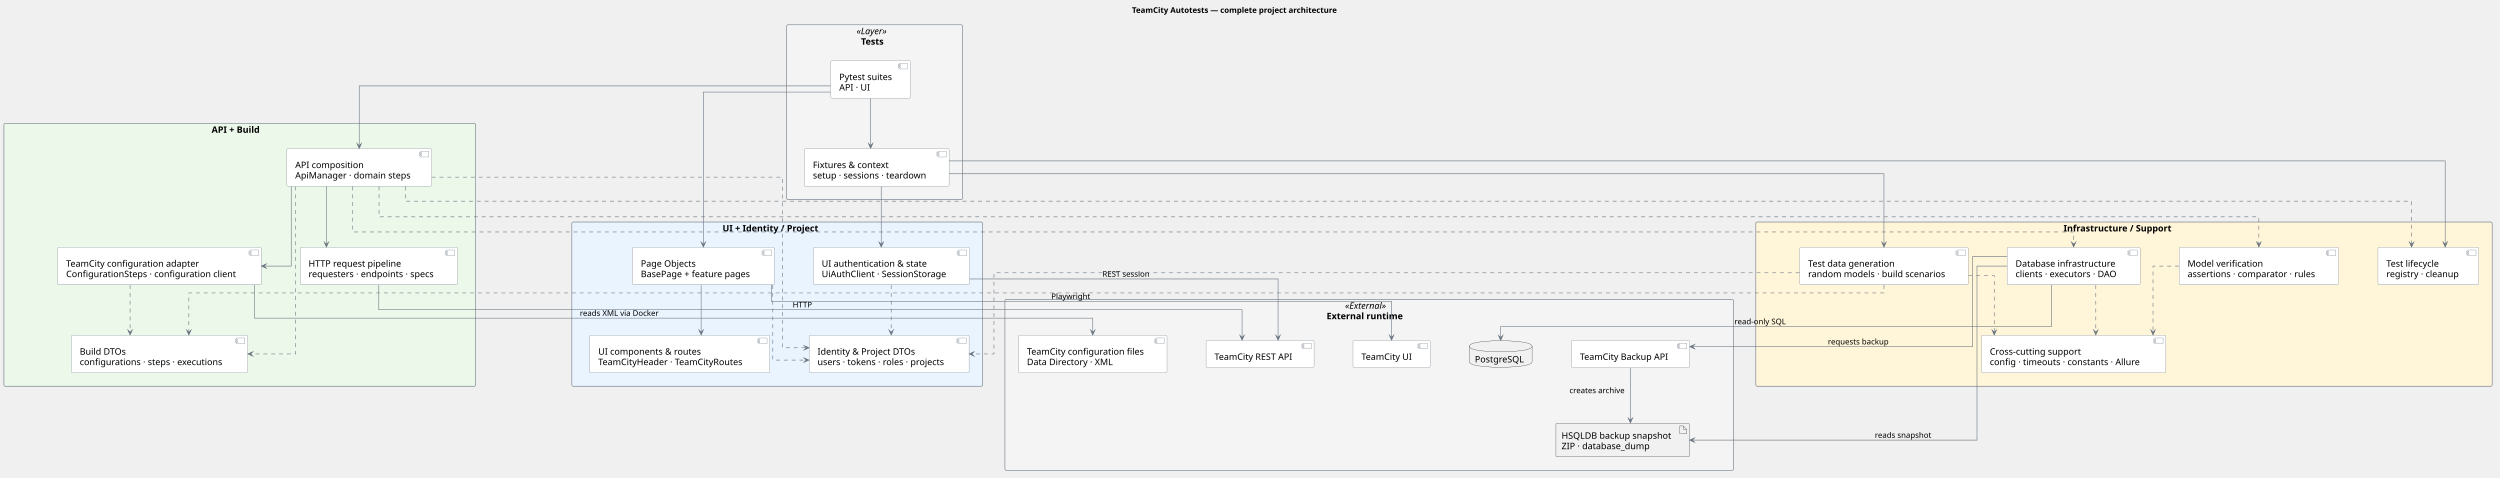
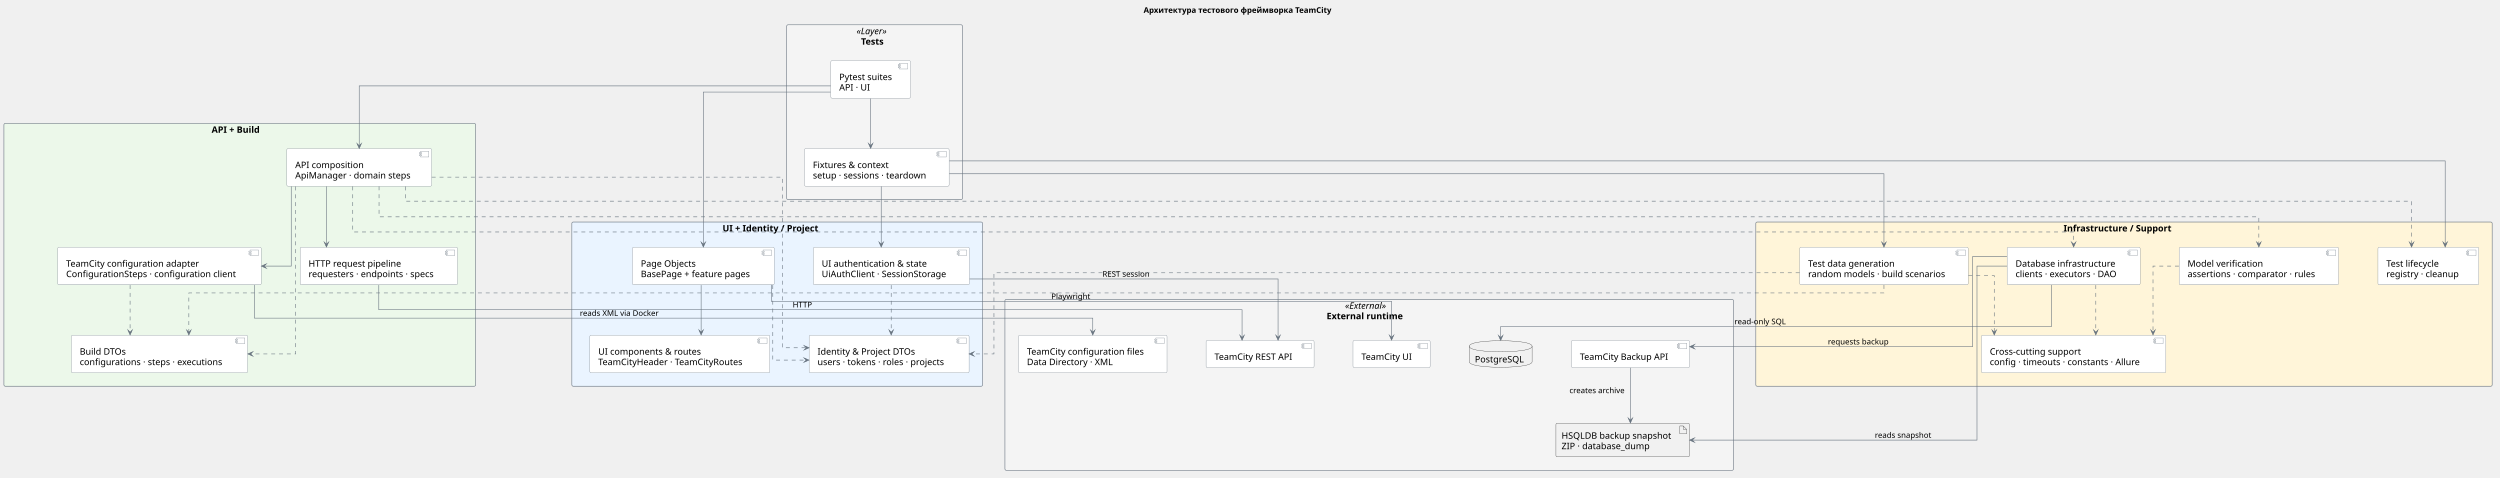
<svg xmlns="http://www.w3.org/2000/svg" contentStyleType="text/css" data-diagram-type="DESCRIPTION" height="854px" preserveAspectRatio="none" style="width:4468px;height:854px;background:#FFFFFF;" version="1.1" viewBox="0 0 4468 854" width="4468px" zoomAndPan="magnify">
  <defs />
  <g>
    <g class="title" data-source-line="1">
-       <text fill="#000000" font-family="sans-serif" font-size="14" font-weight="700" lengthAdjust="spacing" textLength="414.798" x="2023.101" y="22.995">TeamCity Autotests — complete project architecture</text>
+       <text fill="#000000" font-family="sans-serif" font-size="14" font-weight="700" lengthAdjust="spacing" textLength="373.269" x="2043.865" y="22.995">Архитектура тестового фреймворка TeamCity</text>
    </g>
    <g class="cluster" data-qualified-name="TestArea" data-source-line="21" id="ent0001">
      <rect fill="#F4F4F4" height="312.5" rx="2.5" ry="2.5" style="stroke:#65717D;stroke-width:1;" width="314" x="1406" y="44.297" />
      <text fill="#000000" font-family="sans-serif" font-size="16" font-style="italic" lengthAdjust="spacing" textLength="64.359" x="1530.82" y="61.148">«Layer»</text>
      <text fill="#000000" font-family="sans-serif" font-size="16" font-weight="700" lengthAdjust="spacing" textLength="48.461" x="1538.77" y="79.773">Tests</text>
    </g>
    <g class="cluster" data-qualified-name="UiArea" data-source-line="32" id="ent0005">
      <rect fill="#EAF4FF" height="293.5" rx="2.5" ry="2.5" style="stroke:#65717D;stroke-width:1;" width="734" x="1022" y="396.797" />
      <text fill="#000000" font-family="sans-serif" font-size="16" font-weight="700" lengthAdjust="spacing" textLength="195.414" x="1291.293" y="413.648">UI + Identity / Project</text>
    </g>
    <g class="cluster" data-qualified-name="ApiArea" data-source-line="47" id="ent0013">
      <rect fill="#ECF8EA" height="469.75" rx="2.5" ry="2.5" style="stroke:#65717D;stroke-width:1;" width="843" x="7" y="220.547" />
      <text fill="#000000" font-family="sans-serif" font-size="16" font-weight="700" lengthAdjust="spacing" textLength="100.617" x="378.191" y="237.398">API + Build</text>
    </g>
    <g class="cluster" data-qualified-name="SupportArea" data-source-line="63" id="ent0022">
      <rect fill="#FFF5D9" height="293.5" rx="2.5" ry="2.5" style="stroke:#65717D;stroke-width:1;" width="1316" x="3138" y="396.797" />
      <text fill="#000000" font-family="sans-serif" font-size="16" font-weight="700" lengthAdjust="spacing" textLength="216.047" x="3687.977" y="413.648">Infrastructure / Support</text>
    </g>
    <g class="cluster" data-qualified-name="RuntimeArea" data-source-line="79" id="ent0031">
      <rect fill="#F4F4F4" height="305.5" rx="2.5" ry="2.5" style="stroke:#65717D;stroke-width:1;" width="1302" x="1796" y="535.047" />
      <text fill="#000000" font-family="sans-serif" font-size="16" font-style="italic" lengthAdjust="spacing" textLength="86.414" x="2403.793" y="551.898">«External»</text>
      <text fill="#000000" font-family="sans-serif" font-size="16" font-weight="700" lengthAdjust="spacing" textLength="152.211" x="2370.894" y="570.523">External runtime</text>
    </g>
    <g class="entity" data-qualified-name="TestArea.TestSuites" data-source-line="22" id="ent0002">
      <rect fill="#FFFFFF" height="67.25" rx="2.5" ry="2.5" style="stroke:#65717D;stroke-width:0.5;" width="142.305" x="1484.85" y="108.297" />
      <rect fill="#FFFFFF" height="10" style="stroke:#65717D;stroke-width:0.5;" width="15" x="1607.155" y="113.297" />
      <rect fill="#FFFFFF" height="2" style="stroke:#65717D;stroke-width:0.5;" width="4" x="1605.155" y="115.297" />
      <rect fill="#FFFFFF" height="2" style="stroke:#65717D;stroke-width:0.5;" width="4" x="1605.155" y="119.297" />
      <text fill="#000000" font-family="sans-serif" font-size="16" lengthAdjust="spacing" textLength="102.305" x="1499.85" y="143.148">Pytest suites</text>
      <text fill="#000000" font-family="sans-serif" font-size="16" lengthAdjust="spacing" textLength="57" x="1499.85" y="161.773">API · UI</text>
    </g>
    <g class="entity" data-qualified-name="TestArea.Fixtures" data-source-line="23" id="ent0003">
      <rect fill="#FFFFFF" height="67.25" rx="2.5" ry="2.5" style="stroke:#65717D;stroke-width:0.5;" width="258.5" x="1437.75" y="265.547" />
      <rect fill="#FFFFFF" height="10" style="stroke:#65717D;stroke-width:0.5;" width="15" x="1676.25" y="270.547" />
      <rect fill="#FFFFFF" height="2" style="stroke:#65717D;stroke-width:0.5;" width="4" x="1674.25" y="272.547" />
      <rect fill="#FFFFFF" height="2" style="stroke:#65717D;stroke-width:0.5;" width="4" x="1674.25" y="276.547" />
      <text fill="#000000" font-family="sans-serif" font-size="16" lengthAdjust="spacing" textLength="147.523" x="1452.75" y="300.398">Fixtures &amp; context</text>
      <text fill="#000000" font-family="sans-serif" font-size="16" lengthAdjust="spacing" textLength="218.5" x="1452.75" y="319.023">setup · sessions · teardown</text>
    </g>
    <g class="entity" data-qualified-name="UiArea.PageObjects" data-source-line="33" id="ent0006">
      <rect fill="#FFFFFF" height="67.25" rx="2.5" ry="2.5" style="stroke:#65717D;stroke-width:0.5;" width="253.492" x="1130.25" y="441.797" />
      <rect fill="#FFFFFF" height="10" style="stroke:#65717D;stroke-width:0.5;" width="15" x="1363.742" y="446.797" />
      <rect fill="#FFFFFF" height="2" style="stroke:#65717D;stroke-width:0.5;" width="4" x="1361.742" y="448.797" />
      <rect fill="#FFFFFF" height="2" style="stroke:#65717D;stroke-width:0.5;" width="4" x="1361.742" y="452.797" />
      <text fill="#000000" font-family="sans-serif" font-size="16" lengthAdjust="spacing" textLength="104.984" x="1145.25" y="476.648">Page Objects</text>
      <text fill="#000000" font-family="sans-serif" font-size="16" lengthAdjust="spacing" textLength="213.492" x="1145.25" y="495.273">BasePage + feature pages</text>
    </g>
    <g class="entity" data-qualified-name="UiArea.UiNavigation" data-source-line="34" id="ent0007">
      <rect fill="#FFFFFF" height="67.25" rx="2.5" ry="2.5" style="stroke:#65717D;stroke-width:0.5;" width="321.75" x="1054.12" y="599.047" />
      <rect fill="#FFFFFF" height="10" style="stroke:#65717D;stroke-width:0.5;" width="15" x="1355.87" y="604.047" />
      <rect fill="#FFFFFF" height="2" style="stroke:#65717D;stroke-width:0.5;" width="4" x="1353.87" y="606.047" />
      <rect fill="#FFFFFF" height="2" style="stroke:#65717D;stroke-width:0.5;" width="4" x="1353.87" y="610.047" />
      <text fill="#000000" font-family="sans-serif" font-size="16" lengthAdjust="spacing" textLength="193.977" x="1069.12" y="633.898">UI components &amp; routes</text>
      <text fill="#000000" font-family="sans-serif" font-size="16" lengthAdjust="spacing" textLength="281.75" x="1069.12" y="652.523">TeamCityHeader · TeamCityRoutes</text>
    </g>
    <g class="entity" data-qualified-name="UiArea.UiIntegration" data-source-line="35" id="ent0008">
      <rect fill="#FFFFFF" height="67.25" rx="2.5" ry="2.5" style="stroke:#65717D;stroke-width:0.5;" width="278.883" x="1453.56" y="441.797" />
      <rect fill="#FFFFFF" height="10" style="stroke:#65717D;stroke-width:0.5;" width="15" x="1712.443" y="446.797" />
      <rect fill="#FFFFFF" height="2" style="stroke:#65717D;stroke-width:0.5;" width="4" x="1710.443" y="448.797" />
      <rect fill="#FFFFFF" height="2" style="stroke:#65717D;stroke-width:0.5;" width="4" x="1710.443" y="452.797" />
      <text fill="#000000" font-family="sans-serif" font-size="16" lengthAdjust="spacing" textLength="201.008" x="1468.56" y="476.648">UI authentication &amp; state</text>
      <text fill="#000000" font-family="sans-serif" font-size="16" lengthAdjust="spacing" textLength="238.883" x="1468.56" y="495.273">UiAuthClient · SessionStorage</text>
    </g>
    <g class="entity" data-qualified-name="UiArea.IdentityProjectDtos" data-source-line="36" id="ent0009">
      <rect fill="#FFFFFF" height="67.25" rx="2.5" ry="2.5" style="stroke:#65717D;stroke-width:0.5;" width="285.867" x="1446.07" y="599.047" />
      <rect fill="#FFFFFF" height="10" style="stroke:#65717D;stroke-width:0.5;" width="15" x="1711.937" y="604.047" />
      <rect fill="#FFFFFF" height="2" style="stroke:#65717D;stroke-width:0.5;" width="4" x="1709.937" y="606.047" />
      <rect fill="#FFFFFF" height="2" style="stroke:#65717D;stroke-width:0.5;" width="4" x="1709.937" y="610.047" />
      <text fill="#000000" font-family="sans-serif" font-size="16" lengthAdjust="spacing" textLength="187.453" x="1461.07" y="633.898">Identity &amp; Project DTOs</text>
      <text fill="#000000" font-family="sans-serif" font-size="16" lengthAdjust="spacing" textLength="245.867" x="1461.07" y="652.523">users · tokens · roles · projects</text>
    </g>
    <g class="entity" data-qualified-name="ApiArea.ApiComposition" data-source-line="48" id="ent0014">
      <rect fill="#FFFFFF" height="67.25" rx="2.5" ry="2.5" style="stroke:#65717D;stroke-width:0.5;" width="258.891" x="512.55" y="265.547" />
      <rect fill="#FFFFFF" height="10" style="stroke:#65717D;stroke-width:0.5;" width="15" x="751.441" y="270.547" />
      <rect fill="#FFFFFF" height="2" style="stroke:#65717D;stroke-width:0.5;" width="4" x="749.441" y="272.547" />
      <rect fill="#FFFFFF" height="2" style="stroke:#65717D;stroke-width:0.5;" width="4" x="749.441" y="276.547" />
      <text fill="#000000" font-family="sans-serif" font-size="16" lengthAdjust="spacing" textLength="127.945" x="527.55" y="300.398">API composition</text>
      <text fill="#000000" font-family="sans-serif" font-size="16" lengthAdjust="spacing" textLength="218.891" x="527.55" y="319.023">ApiManager · domain steps</text>
    </g>
    <g class="entity" data-qualified-name="ApiArea.HttpPipeline" data-source-line="49" id="ent0015">
      <rect fill="#FFFFFF" height="67.25" rx="2.5" ry="2.5" style="stroke:#65717D;stroke-width:0.5;" width="281.195" x="536.4" y="441.797" />
      <rect fill="#FFFFFF" height="10" style="stroke:#65717D;stroke-width:0.5;" width="15" x="797.595" y="446.797" />
      <rect fill="#FFFFFF" height="2" style="stroke:#65717D;stroke-width:0.5;" width="4" x="795.595" y="448.797" />
      <rect fill="#FFFFFF" height="2" style="stroke:#65717D;stroke-width:0.5;" width="4" x="795.595" y="452.797" />
      <text fill="#000000" font-family="sans-serif" font-size="16" lengthAdjust="spacing" textLength="176.047" x="551.4" y="476.648">HTTP request pipeline</text>
      <text fill="#000000" font-family="sans-serif" font-size="16" lengthAdjust="spacing" textLength="241.195" x="551.4" y="495.273">requesters · endpoints · specs</text>
    </g>
    <g class="entity" data-qualified-name="ApiArea.ConfigurationAdapter" data-source-line="50" id="ent0016">
      <rect fill="#FFFFFF" height="67.25" rx="2.5" ry="2.5" style="stroke:#65717D;stroke-width:0.5;" width="363.695" x="103.15" y="441.797" />
      <rect fill="#FFFFFF" height="10" style="stroke:#65717D;stroke-width:0.5;" width="15" x="446.845" y="446.797" />
      <rect fill="#FFFFFF" height="2" style="stroke:#65717D;stroke-width:0.5;" width="4" x="444.845" y="448.797" />
      <rect fill="#FFFFFF" height="2" style="stroke:#65717D;stroke-width:0.5;" width="4" x="444.845" y="452.797" />
      <text fill="#000000" font-family="sans-serif" font-size="16" lengthAdjust="spacing" textLength="255.289" x="118.15" y="476.648">TeamCity configuration adapter</text>
      <text fill="#000000" font-family="sans-serif" font-size="16" lengthAdjust="spacing" textLength="323.695" x="118.15" y="495.273">ConfigurationSteps · configuration client</text>
    </g>
    <g class="entity" data-qualified-name="ApiArea.BuildDtos" data-source-line="51" id="ent0017">
      <rect fill="#FFFFFF" height="67.25" rx="2.5" ry="2.5" style="stroke:#65717D;stroke-width:0.5;" width="315.008" x="127.5" y="599.047" />
      <rect fill="#FFFFFF" height="10" style="stroke:#65717D;stroke-width:0.5;" width="15" x="422.508" y="604.047" />
      <rect fill="#FFFFFF" height="2" style="stroke:#65717D;stroke-width:0.5;" width="4" x="420.508" y="606.047" />
      <rect fill="#FFFFFF" height="2" style="stroke:#65717D;stroke-width:0.5;" width="4" x="420.508" y="610.047" />
      <text fill="#000000" font-family="sans-serif" font-size="16" lengthAdjust="spacing" textLength="88.273" x="142.5" y="633.898">Build DTOs</text>
      <text fill="#000000" font-family="sans-serif" font-size="16" lengthAdjust="spacing" textLength="275.008" x="142.5" y="652.523">configurations · steps · executions</text>
    </g>
    <g class="entity" data-qualified-name="SupportArea.TestData" data-source-line="64" id="ent0023">
      <rect fill="#FFFFFF" height="67.25" rx="2.5" ry="2.5" style="stroke:#65717D;stroke-width:0.5;" width="301.055" x="3216.47" y="441.797" />
      <rect fill="#FFFFFF" height="10" style="stroke:#65717D;stroke-width:0.5;" width="15" x="3497.525" y="446.797" />
      <rect fill="#FFFFFF" height="2" style="stroke:#65717D;stroke-width:0.5;" width="4" x="3495.525" y="448.797" />
      <rect fill="#FFFFFF" height="2" style="stroke:#65717D;stroke-width:0.5;" width="4" x="3495.525" y="452.797" />
      <text fill="#000000" font-family="sans-serif" font-size="16" lengthAdjust="spacing" textLength="167.453" x="3231.47" y="476.648">Test data generation</text>
      <text fill="#000000" font-family="sans-serif" font-size="16" lengthAdjust="spacing" textLength="261.055" x="3231.47" y="495.273">random models · build scenarios</text>
    </g>
    <g class="entity" data-qualified-name="SupportArea.Verification" data-source-line="65" id="ent0024">
      <rect fill="#FFFFFF" height="67.25" rx="2.5" ry="2.5" style="stroke:#65717D;stroke-width:0.5;" width="284.898" x="3894.55" y="441.797" />
      <rect fill="#FFFFFF" height="10" style="stroke:#65717D;stroke-width:0.5;" width="15" x="4159.448" y="446.797" />
      <rect fill="#FFFFFF" height="2" style="stroke:#65717D;stroke-width:0.5;" width="4" x="4157.448" y="448.797" />
      <rect fill="#FFFFFF" height="2" style="stroke:#65717D;stroke-width:0.5;" width="4" x="4157.448" y="452.797" />
      <text fill="#000000" font-family="sans-serif" font-size="16" lengthAdjust="spacing" textLength="142.789" x="3909.55" y="476.648">Model verification</text>
      <text fill="#000000" font-family="sans-serif" font-size="16" lengthAdjust="spacing" textLength="244.898" x="3909.55" y="495.273">assertions · comparator · rules</text>
    </g>
    <g class="entity" data-qualified-name="SupportArea.Lifecycle" data-source-line="66" id="ent0025">
      <rect fill="#FFFFFF" height="67.25" rx="2.5" ry="2.5" style="stroke:#65717D;stroke-width:0.5;" width="180.266" x="4249.87" y="441.797" />
      <rect fill="#FFFFFF" height="10" style="stroke:#65717D;stroke-width:0.5;" width="15" x="4410.136" y="446.797" />
      <rect fill="#FFFFFF" height="2" style="stroke:#65717D;stroke-width:0.5;" width="4" x="4408.136" y="448.797" />
      <rect fill="#FFFFFF" height="2" style="stroke:#65717D;stroke-width:0.5;" width="4" x="4408.136" y="452.797" />
      <text fill="#000000" font-family="sans-serif" font-size="16" lengthAdjust="spacing" textLength="105.031" x="4264.87" y="476.648">Test lifecycle</text>
      <text fill="#000000" font-family="sans-serif" font-size="16" lengthAdjust="spacing" textLength="140.266" x="4264.87" y="495.273">registry · cleanup</text>
    </g>
    <g class="entity" data-qualified-name="SupportArea.Database" data-source-line="67" id="ent0026">
      <rect fill="#FFFFFF" height="67.25" rx="2.5" ry="2.5" style="stroke:#65717D;stroke-width:0.5;" width="237.727" x="3587.14" y="441.797" />
      <rect fill="#FFFFFF" height="10" style="stroke:#65717D;stroke-width:0.5;" width="15" x="3804.867" y="446.797" />
      <rect fill="#FFFFFF" height="2" style="stroke:#65717D;stroke-width:0.5;" width="4" x="3802.867" y="448.797" />
      <rect fill="#FFFFFF" height="2" style="stroke:#65717D;stroke-width:0.5;" width="4" x="3802.867" y="452.797" />
      <text fill="#000000" font-family="sans-serif" font-size="16" lengthAdjust="spacing" textLength="190.992" x="3602.14" y="476.648">Database infrastructure</text>
      <text fill="#000000" font-family="sans-serif" font-size="16" lengthAdjust="spacing" textLength="197.727" x="3602.14" y="495.273">clients · executors · DAO</text>
    </g>
    <g class="entity" data-qualified-name="SupportArea.CrossCutting" data-source-line="68" id="ent0027">
      <rect fill="#FFFFFF" height="67.25" rx="2.5" ry="2.5" style="stroke:#65717D;stroke-width:0.5;" width="329.711" x="3541.14" y="599.047" />
      <rect fill="#FFFFFF" height="10" style="stroke:#65717D;stroke-width:0.5;" width="15" x="3850.851" y="604.047" />
      <rect fill="#FFFFFF" height="2" style="stroke:#65717D;stroke-width:0.5;" width="4" x="3848.851" y="606.047" />
      <rect fill="#FFFFFF" height="2" style="stroke:#65717D;stroke-width:0.5;" width="4" x="3848.851" y="610.047" />
      <text fill="#000000" font-family="sans-serif" font-size="16" lengthAdjust="spacing" textLength="172.727" x="3556.14" y="633.898">Cross-cutting support</text>
      <text fill="#000000" font-family="sans-serif" font-size="16" lengthAdjust="spacing" textLength="289.711" x="3556.14" y="652.523">config · timeouts · constants · Allure</text>
    </g>
    <g class="entity" data-qualified-name="RuntimeArea.TeamCityUi" data-source-line="80" id="ent0032">
      <rect fill="#FFFFFF" height="48.625" rx="2.5" ry="2.5" style="stroke:#65717D;stroke-width:0.5;" width="137.883" x="2418.06" y="608.357" />
      <rect fill="#FFFFFF" height="10" style="stroke:#65717D;stroke-width:0.5;" width="15" x="2535.943" y="613.357" />
      <rect fill="#FFFFFF" height="2" style="stroke:#65717D;stroke-width:0.5;" width="4" x="2533.943" y="615.357" />
      <rect fill="#FFFFFF" height="2" style="stroke:#65717D;stroke-width:0.5;" width="4" x="2533.943" y="619.357" />
      <text fill="#000000" font-family="sans-serif" font-size="16" lengthAdjust="spacing" textLength="97.883" x="2433.06" y="643.208">TeamCity UI</text>
    </g>
    <g class="entity" data-qualified-name="RuntimeArea.TeamCityRest" data-source-line="81" id="ent0033">
      <rect fill="#FFFFFF" height="48.625" rx="2.5" ry="2.5" style="stroke:#65717D;stroke-width:0.5;" width="193.008" x="2155.5" y="608.357" />
      <rect fill="#FFFFFF" height="10" style="stroke:#65717D;stroke-width:0.5;" width="15" x="2328.508" y="613.357" />
      <rect fill="#FFFFFF" height="2" style="stroke:#65717D;stroke-width:0.5;" width="4" x="2326.508" y="615.357" />
      <rect fill="#FFFFFF" height="2" style="stroke:#65717D;stroke-width:0.5;" width="4" x="2326.508" y="619.357" />
      <text fill="#000000" font-family="sans-serif" font-size="16" lengthAdjust="spacing" textLength="153.008" x="2170.5" y="643.208">TeamCity REST API</text>
    </g>
    <g class="entity" data-qualified-name="RuntimeArea.TeamCityConfiguration" data-source-line="82" id="ent0034">
      <rect fill="#FFFFFF" height="67.25" rx="2.5" ry="2.5" style="stroke:#65717D;stroke-width:0.5;" width="265.375" x="1820.31" y="599.047" />
      <rect fill="#FFFFFF" height="10" style="stroke:#65717D;stroke-width:0.5;" width="15" x="2065.685" y="604.047" />
      <rect fill="#FFFFFF" height="2" style="stroke:#65717D;stroke-width:0.5;" width="4" x="2063.685" y="606.047" />
      <rect fill="#FFFFFF" height="2" style="stroke:#65717D;stroke-width:0.5;" width="4" x="2063.685" y="610.047" />
      <text fill="#000000" font-family="sans-serif" font-size="16" lengthAdjust="spacing" textLength="225.375" x="1835.31" y="633.898">TeamCity configuration files</text>
      <text fill="#000000" font-family="sans-serif" font-size="16" lengthAdjust="spacing" textLength="166.32" x="1835.31" y="652.523">Data Directory · XML</text>
    </g>
    <g class="entity" data-qualified-name="RuntimeArea.TeamCityBackupApi" data-source-line="83" id="ent0035">
      <rect fill="#FFFFFF" height="48.625" rx="2.5" ry="2.5" style="stroke:#65717D;stroke-width:0.5;" width="210.992" x="2808.5" y="608.357" />
      <rect fill="#FFFFFF" height="10" style="stroke:#65717D;stroke-width:0.5;" width="15" x="2999.492" y="613.357" />
      <rect fill="#FFFFFF" height="2" style="stroke:#65717D;stroke-width:0.5;" width="4" x="2997.492" y="615.357" />
      <rect fill="#FFFFFF" height="2" style="stroke:#65717D;stroke-width:0.5;" width="4" x="2997.492" y="619.357" />
      <text fill="#000000" font-family="sans-serif" font-size="16" lengthAdjust="spacing" textLength="170.992" x="2823.5" y="643.208">TeamCity Backup API</text>
    </g>
    <g class="entity" data-qualified-name="RuntimeArea.HsqlDbSnapshot" data-source-line="84" id="ent0036">
      <rect fill="#F1F1F1" height="60.25" rx="2.5" ry="2.5" style="stroke:#181818;stroke-width:0.5;" width="238.461" x="2780.77" y="756.297" />
      <polygon fill="#F1F1F1" points="3002.231,761.297,3002.231,775.297,3014.231,775.297,3014.231,767.297,3008.231,761.297,3002.231,761.297" style="stroke:#181818;stroke-width:0.5;stroke-linejoin:miter;stroke-miterlimit:10;" />
      <line style="stroke:#181818;stroke-width:0.5;" x1="3008.231" x2="3008.231" y1="761.297" y2="767.297" />
      <line style="stroke:#181818;stroke-width:0.5;" x1="3014.231" x2="3008.231" y1="767.297" y2="767.297" />
      <text fill="#000000" font-family="sans-serif" font-size="16" lengthAdjust="spacing" textLength="208.461" x="2790.77" y="784.148">HSQLDB backup snapshot</text>
      <text fill="#000000" font-family="sans-serif" font-size="16" lengthAdjust="spacing" textLength="168.805" x="2790.77" y="802.773">ZIP · database_dump</text>
    </g>
    <g class="entity" data-qualified-name="RuntimeArea.PostgreSql" data-source-line="85" id="ent0037">
      <path d="M2625.86,618.857 C2625.86,608.857 2682.005,608.857 2682.005,608.857 C2682.005,608.857 2738.149,608.857 2738.149,618.857 L2738.149,646.482 C2738.149,656.482 2682.005,656.482 2682.005,656.482 C2682.005,656.482 2625.86,656.482 2625.86,646.482 L2625.86,618.857" fill="#F1F1F1" style="stroke:#181818;stroke-width:0.5;" />
      <path d="M2625.86,618.857 C2625.86,628.857 2682.005,628.857 2682.005,628.857 C2682.005,628.857 2738.149,628.857 2738.149,618.857" fill="none" style="stroke:#181818;stroke-width:0.5;" />
      <text fill="#000000" font-family="sans-serif" font-size="16" lengthAdjust="spacing" textLength="92.289" x="2635.86" y="647.708">PostgreSQL</text>
    </g>
    <g class="link" data-entity-1="ent0002" data-entity-2="ent0003" data-link-type="dependency" data-source-line="25" id="lnk4">
      <path d="M1556,176.047 C1556,202.417 1556,233.757 1556,260.117" fill="none" id="TestSuites-to-Fixtures" style="stroke:#65717D;stroke-width:1;" />
      <polygon fill="#65717D" points="1556,265.117,1560,256.117,1556,260.117,1552,256.117,1556,265.117" style="stroke:#65717D;stroke-width:1;stroke-linejoin:miter;stroke-miterlimit:10;" />
    </g>
    <g class="link" data-entity-1="ent0006" data-entity-2="ent0007" data-link-type="dependency" data-source-line="38" id="lnk10">
      <path d="M1253.06,509.547 C1253.06,535.917 1253.06,567.257 1253.06,593.617" fill="none" id="PageObjects-to-UiNavigation" style="stroke:#65717D;stroke-width:1;" />
      <polygon fill="#65717D" points="1253.06,598.617,1257.06,589.617,1253.06,593.617,1249.06,589.617,1253.06,598.617" style="stroke:#65717D;stroke-width:1;stroke-linejoin:miter;stroke-miterlimit:10;" />
    </g>
    <g class="link" data-entity-1="ent0006" data-entity-2="ent0009" data-link-type="dependency" data-source-line="39" id="lnk11">
      <path d="M1381.12,509.447 C1381.12,558.567 1381.12,643.547 1381.12,643.547 C1381.12,643.547 1404.75,643.547 1440.76,643.547" fill="none" id="PageObjects-to-IdentityProjectDtos" style="stroke:#65717D;stroke-width:1;stroke-dasharray:7,7;" />
      <polygon fill="#65717D" points="1445.76,643.547,1436.76,639.547,1440.76,643.547,1436.76,647.547,1445.76,643.547" style="stroke:#65717D;stroke-width:1;stroke-linejoin:miter;stroke-miterlimit:10;" />
    </g>
    <g class="link" data-entity-1="ent0008" data-entity-2="ent0009" data-link-type="dependency" data-source-line="40" id="lnk12">
      <path d="M1592.75,509.547 C1592.75,535.917 1592.75,567.257 1592.75,593.617" fill="none" id="UiIntegration-to-IdentityProjectDtos" style="stroke:#65717D;stroke-width:1;stroke-dasharray:7,7;" />
      <polygon fill="#65717D" points="1592.75,598.617,1596.75,589.617,1592.75,593.617,1588.75,589.617,1592.75,598.617" style="stroke:#65717D;stroke-width:1;stroke-linejoin:miter;stroke-miterlimit:10;" />
    </g>
    <g class="link" data-entity-1="ent0014" data-entity-2="ent0015" data-link-type="dependency" data-source-line="53" id="lnk18">
      <path d="M583.41,333.157 C583.41,364.367 583.41,405.367 583.41,436.547" fill="none" id="ApiComposition-to-HttpPipeline" style="stroke:#65717D;stroke-width:1;" />
      <polygon fill="#65717D" points="583.41,441.547,587.41,432.547,583.41,436.547,579.41,432.547,583.41,441.547" style="stroke:#65717D;stroke-width:1;stroke-linejoin:miter;stroke-miterlimit:10;" />
    </g>
    <g class="link" data-entity-1="ent0014" data-entity-2="ent0016" data-link-type="dependency" data-source-line="54" id="lnk19">
      <path d="M520.5,333.177 C520.5,384.427 520.5,475.547 520.5,475.547 C520.5,475.547 503.08,475.547 472.06,475.547" fill="none" id="ApiComposition-to-ConfigurationAdapter" style="stroke:#65717D;stroke-width:1;" />
      <polygon fill="#65717D" points="467.06,475.547,476.06,479.547,472.06,475.547,476.06,471.547,467.06,475.547" style="stroke:#65717D;stroke-width:1;stroke-linejoin:miter;stroke-miterlimit:10;" />
    </g>
    <g class="link" data-entity-1="ent0014" data-entity-2="ent0017" data-link-type="dependency" data-source-line="55" id="lnk20">
      <path d="M528.45,333.287 C528.45,418.247 528.45,632.547 528.45,632.547 C528.45,632.547 494.61,632.547 447.96,632.547" fill="none" id="ApiComposition-to-BuildDtos" style="stroke:#65717D;stroke-width:1;stroke-dasharray:7,7;" />
      <polygon fill="#65717D" points="442.96,632.547,451.96,636.547,447.96,632.547,451.96,628.547,442.96,632.547" style="stroke:#65717D;stroke-width:1;stroke-linejoin:miter;stroke-miterlimit:10;" />
    </g>
    <g class="link" data-entity-1="ent0016" data-entity-2="ent0017" data-link-type="dependency" data-source-line="56" id="lnk21">
      <path d="M232.5,509.547 C232.5,535.917 232.5,567.257 232.5,593.617" fill="none" id="ConfigurationAdapter-to-BuildDtos" style="stroke:#65717D;stroke-width:1;stroke-dasharray:7,7;" />
      <polygon fill="#65717D" points="232.5,598.617,236.5,589.617,232.5,593.617,228.5,589.617,232.5,598.617" style="stroke:#65717D;stroke-width:1;stroke-linejoin:miter;stroke-miterlimit:10;" />
    </g>
    <g class="link" data-entity-1="ent0023" data-entity-2="ent0027" data-link-type="dependency" data-source-line="70" id="lnk28">
      <path d="M3517.92,492.547 C3544.65,492.547 3564.14,492.547 3564.14,492.547 C3564.14,492.547 3564.14,552.277 3564.14,593.747" fill="none" id="TestData-to-CrossCutting" style="stroke:#65717D;stroke-width:1;stroke-dasharray:7,7;" />
      <polygon fill="#65717D" points="3564.14,598.747,3568.14,589.747,3564.14,593.747,3560.14,589.747,3564.14,598.747" style="stroke:#65717D;stroke-width:1;stroke-linejoin:miter;stroke-miterlimit:10;" />
    </g>
    <g class="link" data-entity-1="ent0024" data-entity-2="ent0027" data-link-type="dependency" data-source-line="71" id="lnk29">
      <path d="M3894.13,475.547 C3867.5,475.547 3847.86,475.547 3847.86,475.547 C3847.86,475.547 3847.86,547.367 3847.86,593.577" fill="none" id="Verification-to-CrossCutting" style="stroke:#65717D;stroke-width:1;stroke-dasharray:7,7;" />
      <polygon fill="#65717D" points="3847.86,598.577,3851.86,589.577,3847.86,593.577,3843.86,589.577,3847.86,598.577" style="stroke:#65717D;stroke-width:1;stroke-linejoin:miter;stroke-miterlimit:10;" />
    </g>
    <g class="link" data-entity-1="ent0026" data-entity-2="ent0027" data-link-type="dependency" data-source-line="72" id="lnk30">
      <path d="M3745.62,509.547 C3745.62,535.917 3745.62,567.257 3745.62,593.617" fill="none" id="Database-to-CrossCutting" style="stroke:#65717D;stroke-width:1;stroke-dasharray:7,7;" />
      <polygon fill="#65717D" points="3745.62,598.617,3749.62,589.617,3745.62,593.617,3741.62,589.617,3745.62,598.617" style="stroke:#65717D;stroke-width:1;stroke-linejoin:miter;stroke-miterlimit:10;" />
    </g>
    <g class="link" data-entity-1="ent0002" data-entity-2="ent0006" data-link-type="dependency" data-source-line="92" id="lnk38">
      <path d="M1484.38,164.547 C1395.93,164.547 1257,164.547 1257,164.547 C1257,164.547 1257,355.987 1257,436.557" fill="none" id="TestSuites-to-PageObjects" style="stroke:#65717D;stroke-width:1;" />
      <polygon fill="#65717D" points="1257,441.557,1261,432.557,1257,436.557,1253,432.557,1257,441.557" style="stroke:#65717D;stroke-width:1;stroke-linejoin:miter;stroke-miterlimit:10;" />
    </g>
    <g class="link" data-entity-1="ent0002" data-entity-2="ent0014" data-link-type="dependency" data-source-line="93" id="lnk39">
      <path d="M1484.66,153.547 C1269.55,153.547 642,153.547 642,153.547 C642,153.547 642,217.377 642,260.397" fill="none" id="TestSuites-to-ApiComposition" style="stroke:#65717D;stroke-width:1;" />
      <polygon fill="#65717D" points="642,265.397,646,256.397,642,260.397,638,256.397,642,265.397" style="stroke:#65717D;stroke-width:1;stroke-linejoin:miter;stroke-miterlimit:10;" />
    </g>
    <g class="link" data-entity-1="ent0003" data-entity-2="ent0008" data-link-type="dependency" data-source-line="94" id="lnk40">
      <path d="M1574.9,333.157 C1574.9,364.367 1574.9,405.367 1574.9,436.547" fill="none" id="Fixtures-to-UiIntegration" style="stroke:#65717D;stroke-width:1;" />
      <polygon fill="#65717D" points="1574.9,441.547,1578.9,432.547,1574.9,436.547,1570.9,432.547,1574.9,441.547" style="stroke:#65717D;stroke-width:1;stroke-linejoin:miter;stroke-miterlimit:10;" />
    </g>
    <g class="link" data-entity-1="ent0003" data-entity-2="ent0023" data-link-type="dependency" data-source-line="95" id="lnk41">
      <path d="M1696.45,310.547 C2109.18,310.547 3367,310.547 3367,310.547 C3367,310.547 3367,388.427 3367,436.657" fill="none" id="Fixtures-to-TestData" style="stroke:#65717D;stroke-width:1;" />
      <polygon fill="#65717D" points="3367,441.657,3371,432.657,3367,436.657,3363,432.657,3367,441.657" style="stroke:#65717D;stroke-width:1;stroke-linejoin:miter;stroke-miterlimit:10;" />
    </g>
    <g class="link" data-entity-1="ent0003" data-entity-2="ent0025" data-link-type="dependency" data-source-line="96" id="lnk42">
      <path d="M1696.57,287.547 C2247.85,287.547 4370.04,287.547 4370.04,287.547 C4370.04,287.547 4370.04,382.257 4370.04,436.397" fill="none" id="Fixtures-to-Lifecycle" style="stroke:#65717D;stroke-width:1;" />
      <polygon fill="#65717D" points="4370.04,441.397,4374.04,432.397,4370.04,436.397,4366.04,432.397,4370.04,441.397" style="stroke:#65717D;stroke-width:1;stroke-linejoin:miter;stroke-miterlimit:10;" />
    </g>
    <g class="link" data-entity-1="ent0006" data-entity-2="ent0032" data-link-type="dependency" data-source-line="98" id="lnk43">
      <path d="M1378.5,509.207 C1378.5,524.207 1378.5,538.547 1378.5,538.547 C1378.5,538.547 2487,538.547 2487,538.547 C2487,538.547 2487,575.057 2487,602.937" fill="none" id="PageObjects-to-TeamCityUi" style="stroke:#65717D;stroke-width:1;" />
      <polygon fill="#65717D" points="2487,607.937,2491,598.937,2487,602.937,2483,598.937,2487,607.937" style="stroke:#65717D;stroke-width:1;stroke-linejoin:miter;stroke-miterlimit:10;" />
      <text fill="#000000" font-family="sans-serif" font-size="14" lengthAdjust="spacing" textLength="73.541" x="1878.77" y="534.542">Playwright</text>
    </g>
    <g class="link" data-entity-1="ent0008" data-entity-2="ent0033" data-link-type="dependency" data-source-line="99" id="lnk44">
      <path d="M1732.87,498.547 C1934.83,498.547 2284.17,498.547 2284.17,498.547 C2284.17,498.547 2284.17,564.347 2284.17,603.067" fill="none" id="UiIntegration-to-TeamCityRest" style="stroke:#65717D;stroke-width:1;" />
      <polygon fill="#65717D" points="2284.17,608.067,2288.17,599.067,2284.17,603.067,2280.17,599.067,2284.17,608.067" style="stroke:#65717D;stroke-width:1;stroke-linejoin:miter;stroke-miterlimit:10;" />
      <text fill="#000000" font-family="sans-serif" font-size="14" lengthAdjust="spacing" textLength="92.285" x="1970.28" y="494.542">REST session</text>
    </g>
    <g class="link" data-entity-1="ent0015" data-entity-2="ent0033" data-link-type="dependency" data-source-line="100" id="lnk45">
      <path d="M677,509.457 C677,530.517 677,553.547 677,553.547 C677,553.547 2219.83,553.547 2219.83,553.547 C2219.83,553.547 2219.83,579.847 2219.83,603.067" fill="none" id="HttpPipeline-to-TeamCityRest" style="stroke:#65717D;stroke-width:1;" />
      <polygon fill="#65717D" points="2219.83,608.067,2223.83,599.067,2219.83,603.067,2215.83,599.067,2219.83,608.067" style="stroke:#65717D;stroke-width:1;stroke-linejoin:miter;stroke-miterlimit:10;" />
      <text fill="#000000" font-family="sans-serif" font-size="14" lengthAdjust="spacing" textLength="36.073" x="1416.63" y="549.542">HTTP</text>
    </g>
    <g class="link" data-entity-1="ent0016" data-entity-2="ent0034" data-link-type="dependency" data-source-line="101" id="lnk46">
      <path d="M454.68,509.307 C454.68,535.937 454.68,568.547 454.68,568.547 C454.68,568.547 1953,568.547 1953,568.547 C1953,568.547 1953,578.347 1953,593.727" fill="none" id="ConfigurationAdapter-to-TeamCityConfiguration" style="stroke:#65717D;stroke-width:1;" />
      <polygon fill="#65717D" points="1953,598.727,1957,589.727,1953,593.727,1949,589.727,1953,598.727" style="stroke:#65717D;stroke-width:1;stroke-linejoin:miter;stroke-miterlimit:10;" />
      <text fill="#000000" font-family="sans-serif" font-size="14" lengthAdjust="spacing" textLength="152.223" x="1036.31" y="564.542">reads XML via Docker</text>
    </g>
    <g class="link" data-entity-1="ent0026" data-entity-2="ent0035" data-link-type="dependency" data-source-line="102" id="lnk47">
      <path d="M3586.79,458.547 C3553.1,458.547 3525.4,458.547 3525.4,458.547 C3525.4,458.547 3525.4,619.547 3525.4,619.547 C3525.4,619.547 3199.79,619.547 3024.8,619.547" fill="none" id="Database-to-TeamCityBackupApi" style="stroke:#65717D;stroke-width:1;" />
      <polygon fill="#65717D" points="3019.8,619.547,3028.8,623.547,3024.8,619.547,3028.8,615.547,3019.8,619.547" style="stroke:#65717D;stroke-width:1;stroke-linejoin:miter;stroke-miterlimit:10;" />
      <text fill="#000000" font-family="sans-serif" font-size="14" lengthAdjust="spacing" textLength="116.3" x="3266.8" y="615.542">requests backup</text>
    </g>
    <g class="link" data-entity-1="ent0035" data-entity-2="ent0036" data-link-type="dependency" data-source-line="103" id="lnk48">
      <path d="M2913.87,657.377 C2913.87,684.197 2913.87,722.067 2913.87,750.957" fill="none" id="TeamCityBackupApi-to-HsqlDbSnapshot" style="stroke:#65717D;stroke-width:1;" />
      <polygon fill="#65717D" points="2913.87,755.957,2917.87,746.957,2913.87,750.957,2909.87,746.957,2913.87,755.957" style="stroke:#65717D;stroke-width:1;stroke-linejoin:miter;stroke-miterlimit:10;" />
      <text fill="#000000" font-family="sans-serif" font-size="14" lengthAdjust="spacing" textLength="108.186" x="2804.87" y="702.662">creates archive</text>
    </g>
    <g class="link" data-entity-1="ent0026" data-entity-2="ent0036" data-link-type="dependency" data-source-line="104" id="lnk49">
      <path d="M3586.98,475.547 C3557.06,475.547 3533.27,475.547 3533.27,475.547 C3533.27,475.547 3533.27,786.547 3533.27,786.547 C3533.27,786.547 3208,786.547 3024.49,786.547" fill="none" id="Database-to-HsqlDbSnapshot" style="stroke:#65717D;stroke-width:1;" />
      <polygon fill="#65717D" points="3019.49,786.547,3028.49,790.547,3024.49,786.547,3028.49,782.547,3019.49,786.547" style="stroke:#65717D;stroke-width:1;stroke-linejoin:miter;stroke-miterlimit:10;" />
      <text fill="#000000" font-family="sans-serif" font-size="14" lengthAdjust="spacing" textLength="107.434" x="3350.73" y="782.542">reads snapshot</text>
    </g>
    <g class="link" data-entity-1="ent0026" data-entity-2="ent0037" data-link-type="dependency" data-source-line="105" id="lnk50">
      <path d="M3666.38,509.337 C3666.38,541.047 3666.38,583.547 3666.38,583.547 C3666.38,583.547 2682,583.547 2682,583.547 C2682,583.547 2682,591.017 2682,603.397" fill="none" id="Database-to-PostgreSql" style="stroke:#65717D;stroke-width:1;" />
      <polygon fill="#65717D" points="2682,608.397,2686,599.397,2682,603.397,2678,599.397,2682,608.397" style="stroke:#65717D;stroke-width:1;stroke-linejoin:miter;stroke-miterlimit:10;" />
      <text fill="#000000" font-family="sans-serif" font-size="14" lengthAdjust="spacing" textLength="98.656" x="3099.87" y="579.542">read-only SQL</text>
    </g>
    <g class="link" data-entity-1="ent0023" data-entity-2="ent0009" data-link-type="dependency" data-source-line="107" id="lnk51">
      <path d="M3216.28,487.547 C2819.51,487.547 1776.38,487.547 1776.38,487.547 C1776.38,487.547 1776.38,632.547 1776.38,632.547 C1776.38,632.547 1762.62,632.547 1736.97,632.547" fill="none" id="TestData-to-IdentityProjectDtos" style="stroke:#65717D;stroke-width:1;stroke-dasharray:7,7;" />
      <polygon fill="#65717D" points="1731.97,632.547,1740.97,636.547,1736.97,632.547,1740.97,628.547,1731.97,632.547" style="stroke:#65717D;stroke-width:1;stroke-linejoin:miter;stroke-miterlimit:10;" />
    </g>
    <g class="link" data-entity-1="ent0023" data-entity-2="ent0017" data-link-type="dependency" data-source-line="108" id="lnk52">
      <path d="M3367,509.367 C3367,517.327 3367,523.547 3367,523.547 C3367,523.547 337.5,523.547 337.5,523.547 C337.5,523.547 337.5,561.707 337.5,593.747" fill="none" id="TestData-to-BuildDtos" style="stroke:#65717D;stroke-width:1;stroke-dasharray:7,7;" />
      <polygon fill="#65717D" points="337.5,598.747,341.5,589.747,337.5,593.747,333.5,589.747,337.5,598.747" style="stroke:#65717D;stroke-width:1;stroke-linejoin:miter;stroke-miterlimit:10;" />
    </g>
    <g class="link" data-entity-1="ent0014" data-entity-2="ent0009" data-link-type="dependency" data-source-line="109" id="lnk53">
      <path d="M771.6,316.547 C987.74,316.547 1398.37,316.547 1398.37,316.547 C1398.37,316.547 1398.37,621.547 1398.37,621.547 C1398.37,621.547 1413.65,621.547 1440.98,621.547" fill="none" id="ApiComposition-to-IdentityProjectDtos" style="stroke:#65717D;stroke-width:1;stroke-dasharray:7,7;" />
      <polygon fill="#65717D" points="1445.98,621.547,1436.98,617.547,1440.98,621.547,1436.98,625.547,1445.98,621.547" style="stroke:#65717D;stroke-width:1;stroke-linejoin:miter;stroke-miterlimit:10;" />
    </g>
    <g class="link" data-entity-1="ent0014" data-entity-2="ent0024" data-link-type="dependency" data-source-line="110" id="lnk54">
      <path d="M677.43,333.087 C677.43,358.007 677.43,387.547 677.43,387.547 C677.43,387.547 4037,387.547 4037,387.547 C4037,387.547 4037,411.717 4037,436.447" fill="none" id="ApiComposition-to-Verification" style="stroke:#65717D;stroke-width:1;stroke-dasharray:7,7;" />
      <polygon fill="#65717D" points="4037,441.447,4041,432.447,4037,436.447,4033,432.447,4037,441.447" style="stroke:#65717D;stroke-width:1;stroke-linejoin:miter;stroke-miterlimit:10;" />
    </g>
    <g class="link" data-entity-1="ent0014" data-entity-2="ent0025" data-link-type="dependency" data-source-line="111" id="lnk55">
      <path d="M724.44,333.237 C724.44,346.937 724.44,359.547 724.44,359.547 C724.44,359.547 4309.96,359.547 4309.96,359.547 C4309.96,359.547 4309.96,402.397 4309.96,436.597" fill="none" id="ApiComposition-to-Lifecycle" style="stroke:#65717D;stroke-width:1;stroke-dasharray:7,7;" />
      <polygon fill="#65717D" points="4309.96,441.597,4313.96,432.597,4309.96,436.597,4305.96,432.597,4309.96,441.597" style="stroke:#65717D;stroke-width:1;stroke-linejoin:miter;stroke-miterlimit:10;" />
    </g>
    <g class="link" data-entity-1="ent0014" data-entity-2="ent0026" data-link-type="dependency" data-source-line="112" id="lnk56">
      <path d="M630.42,333.167 C630.42,367.197 630.42,414.547 630.42,414.547 C630.42,414.547 3706,414.547 3706,414.547 C3706,414.547 3706,422.477 3706,436.427" fill="none" id="ApiComposition-to-Database" style="stroke:#65717D;stroke-width:1;stroke-dasharray:7,7;" />
      <polygon fill="#65717D" points="3706,441.427,3710,432.427,3706,436.427,3702,432.427,3706,441.427" style="stroke:#65717D;stroke-width:1;stroke-linejoin:miter;stroke-miterlimit:10;" />
    </g>
  </g>
</svg>
